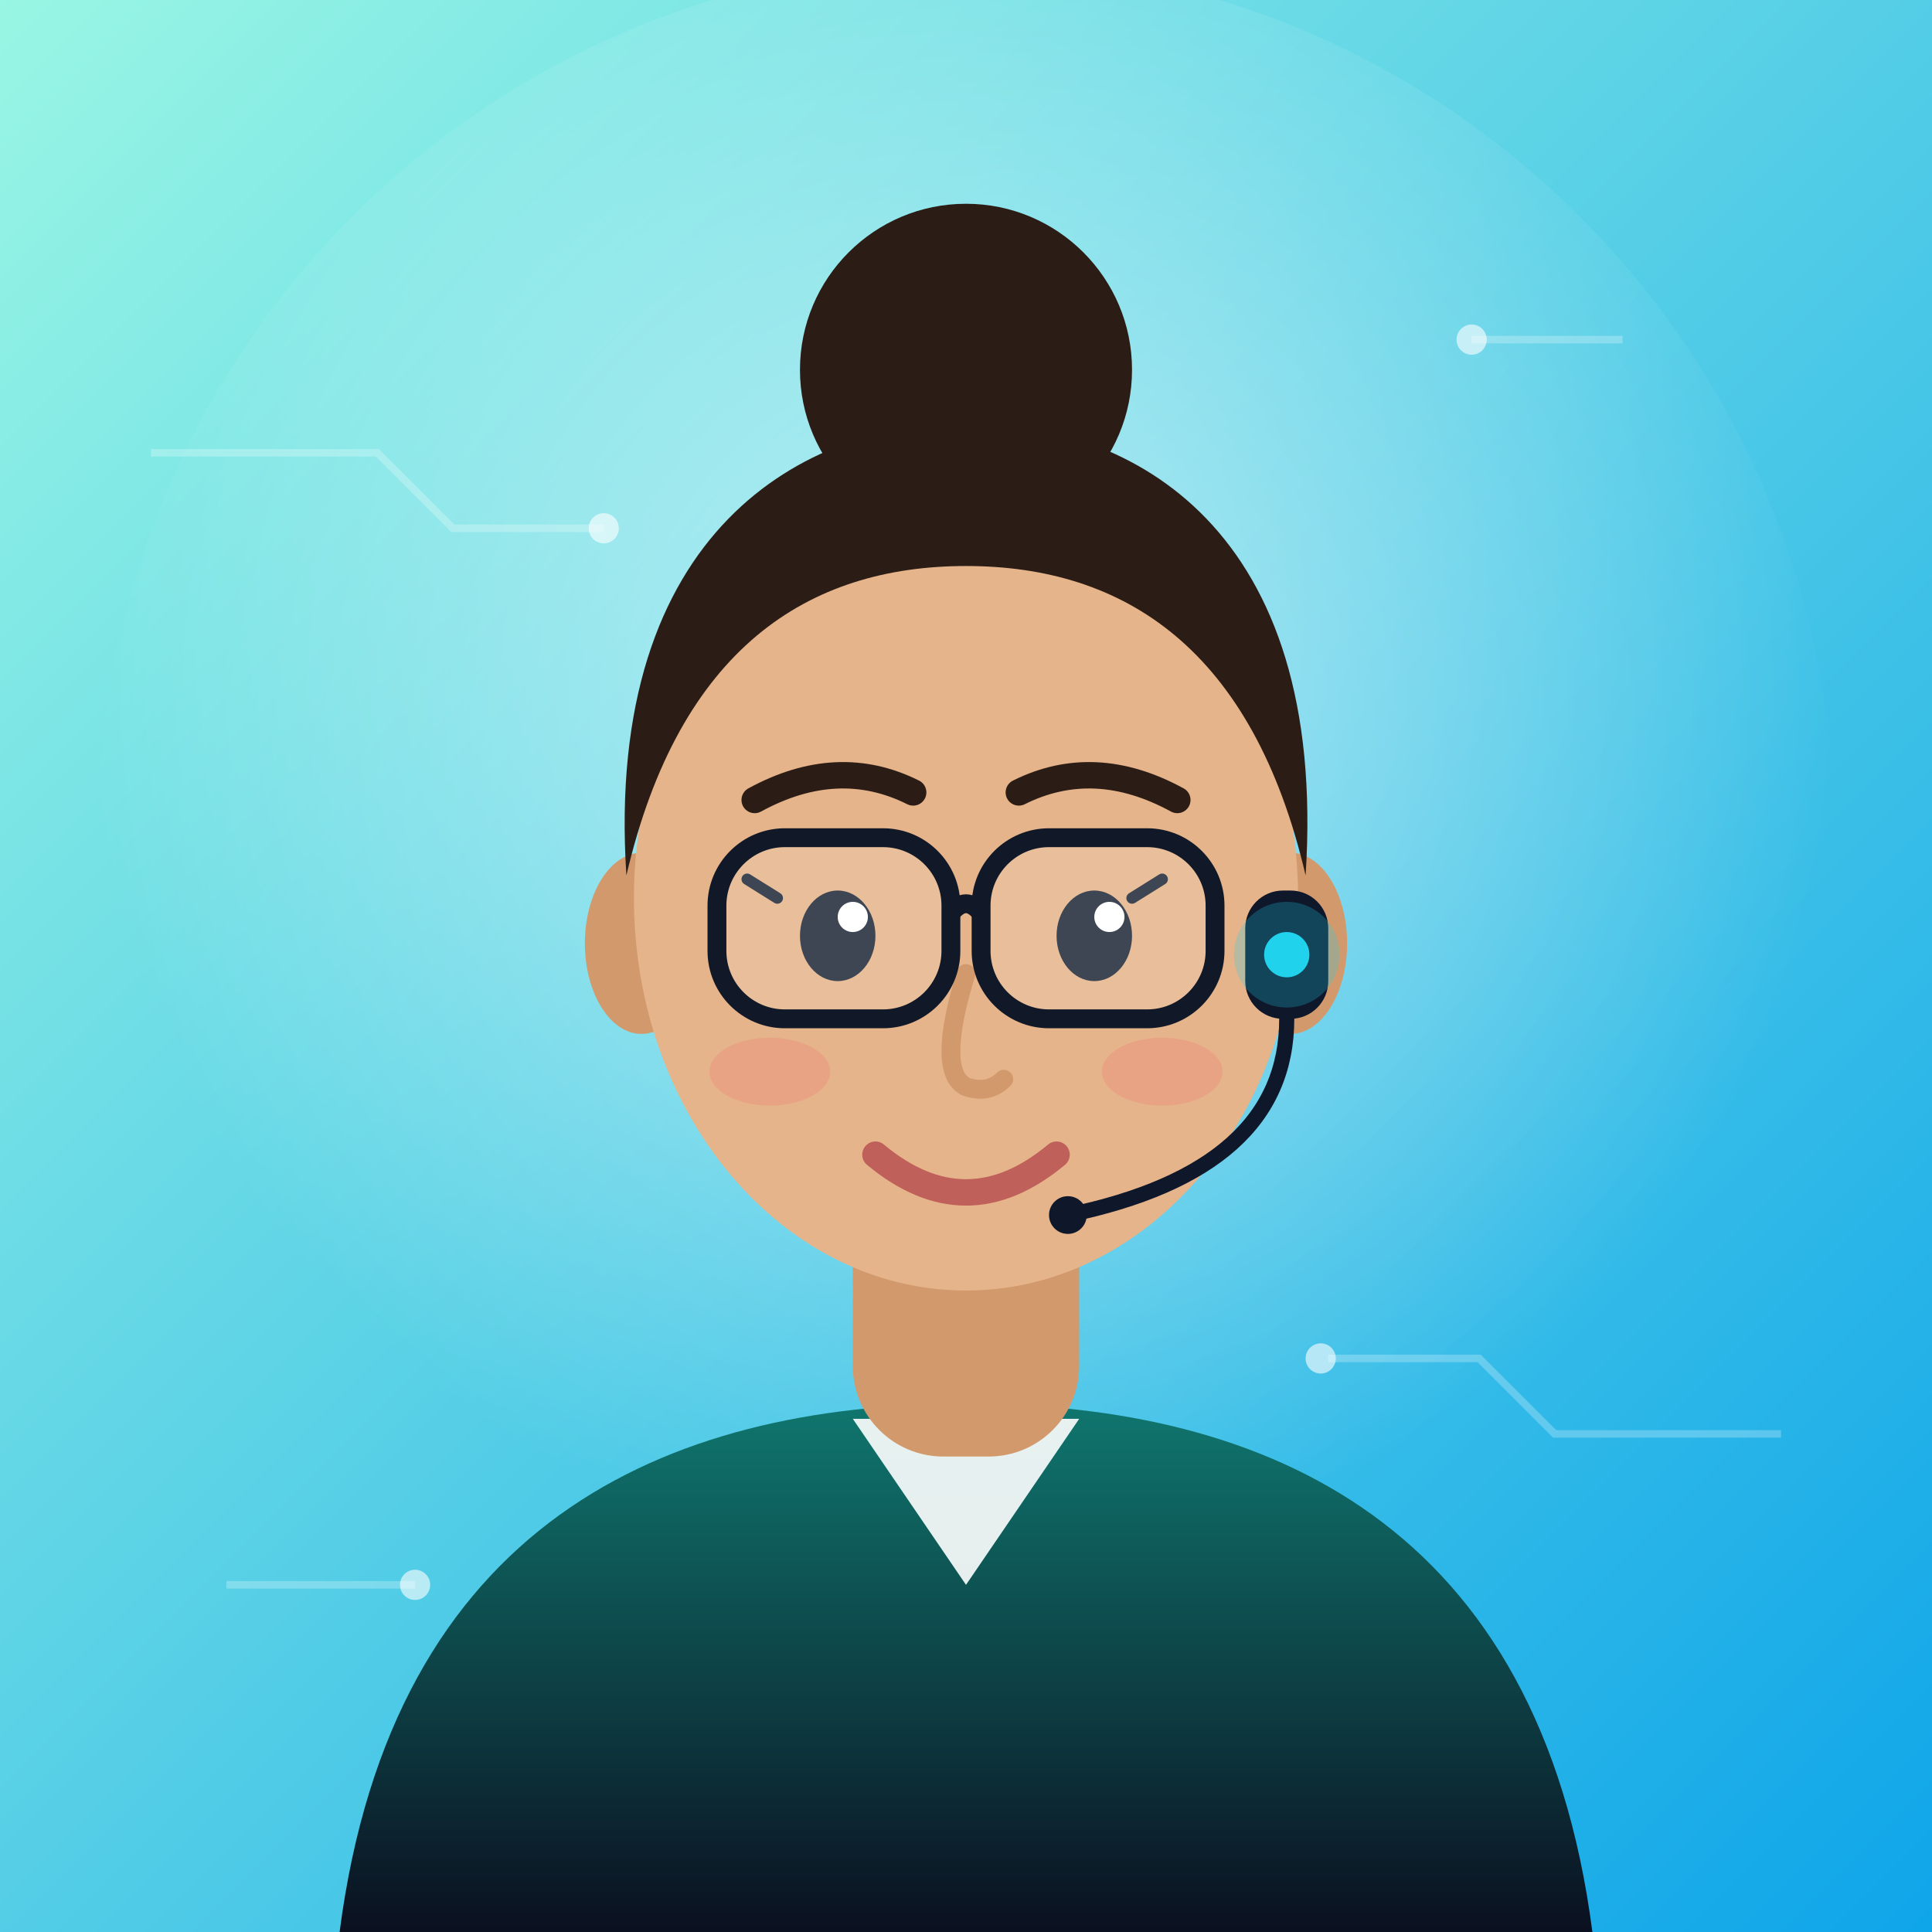
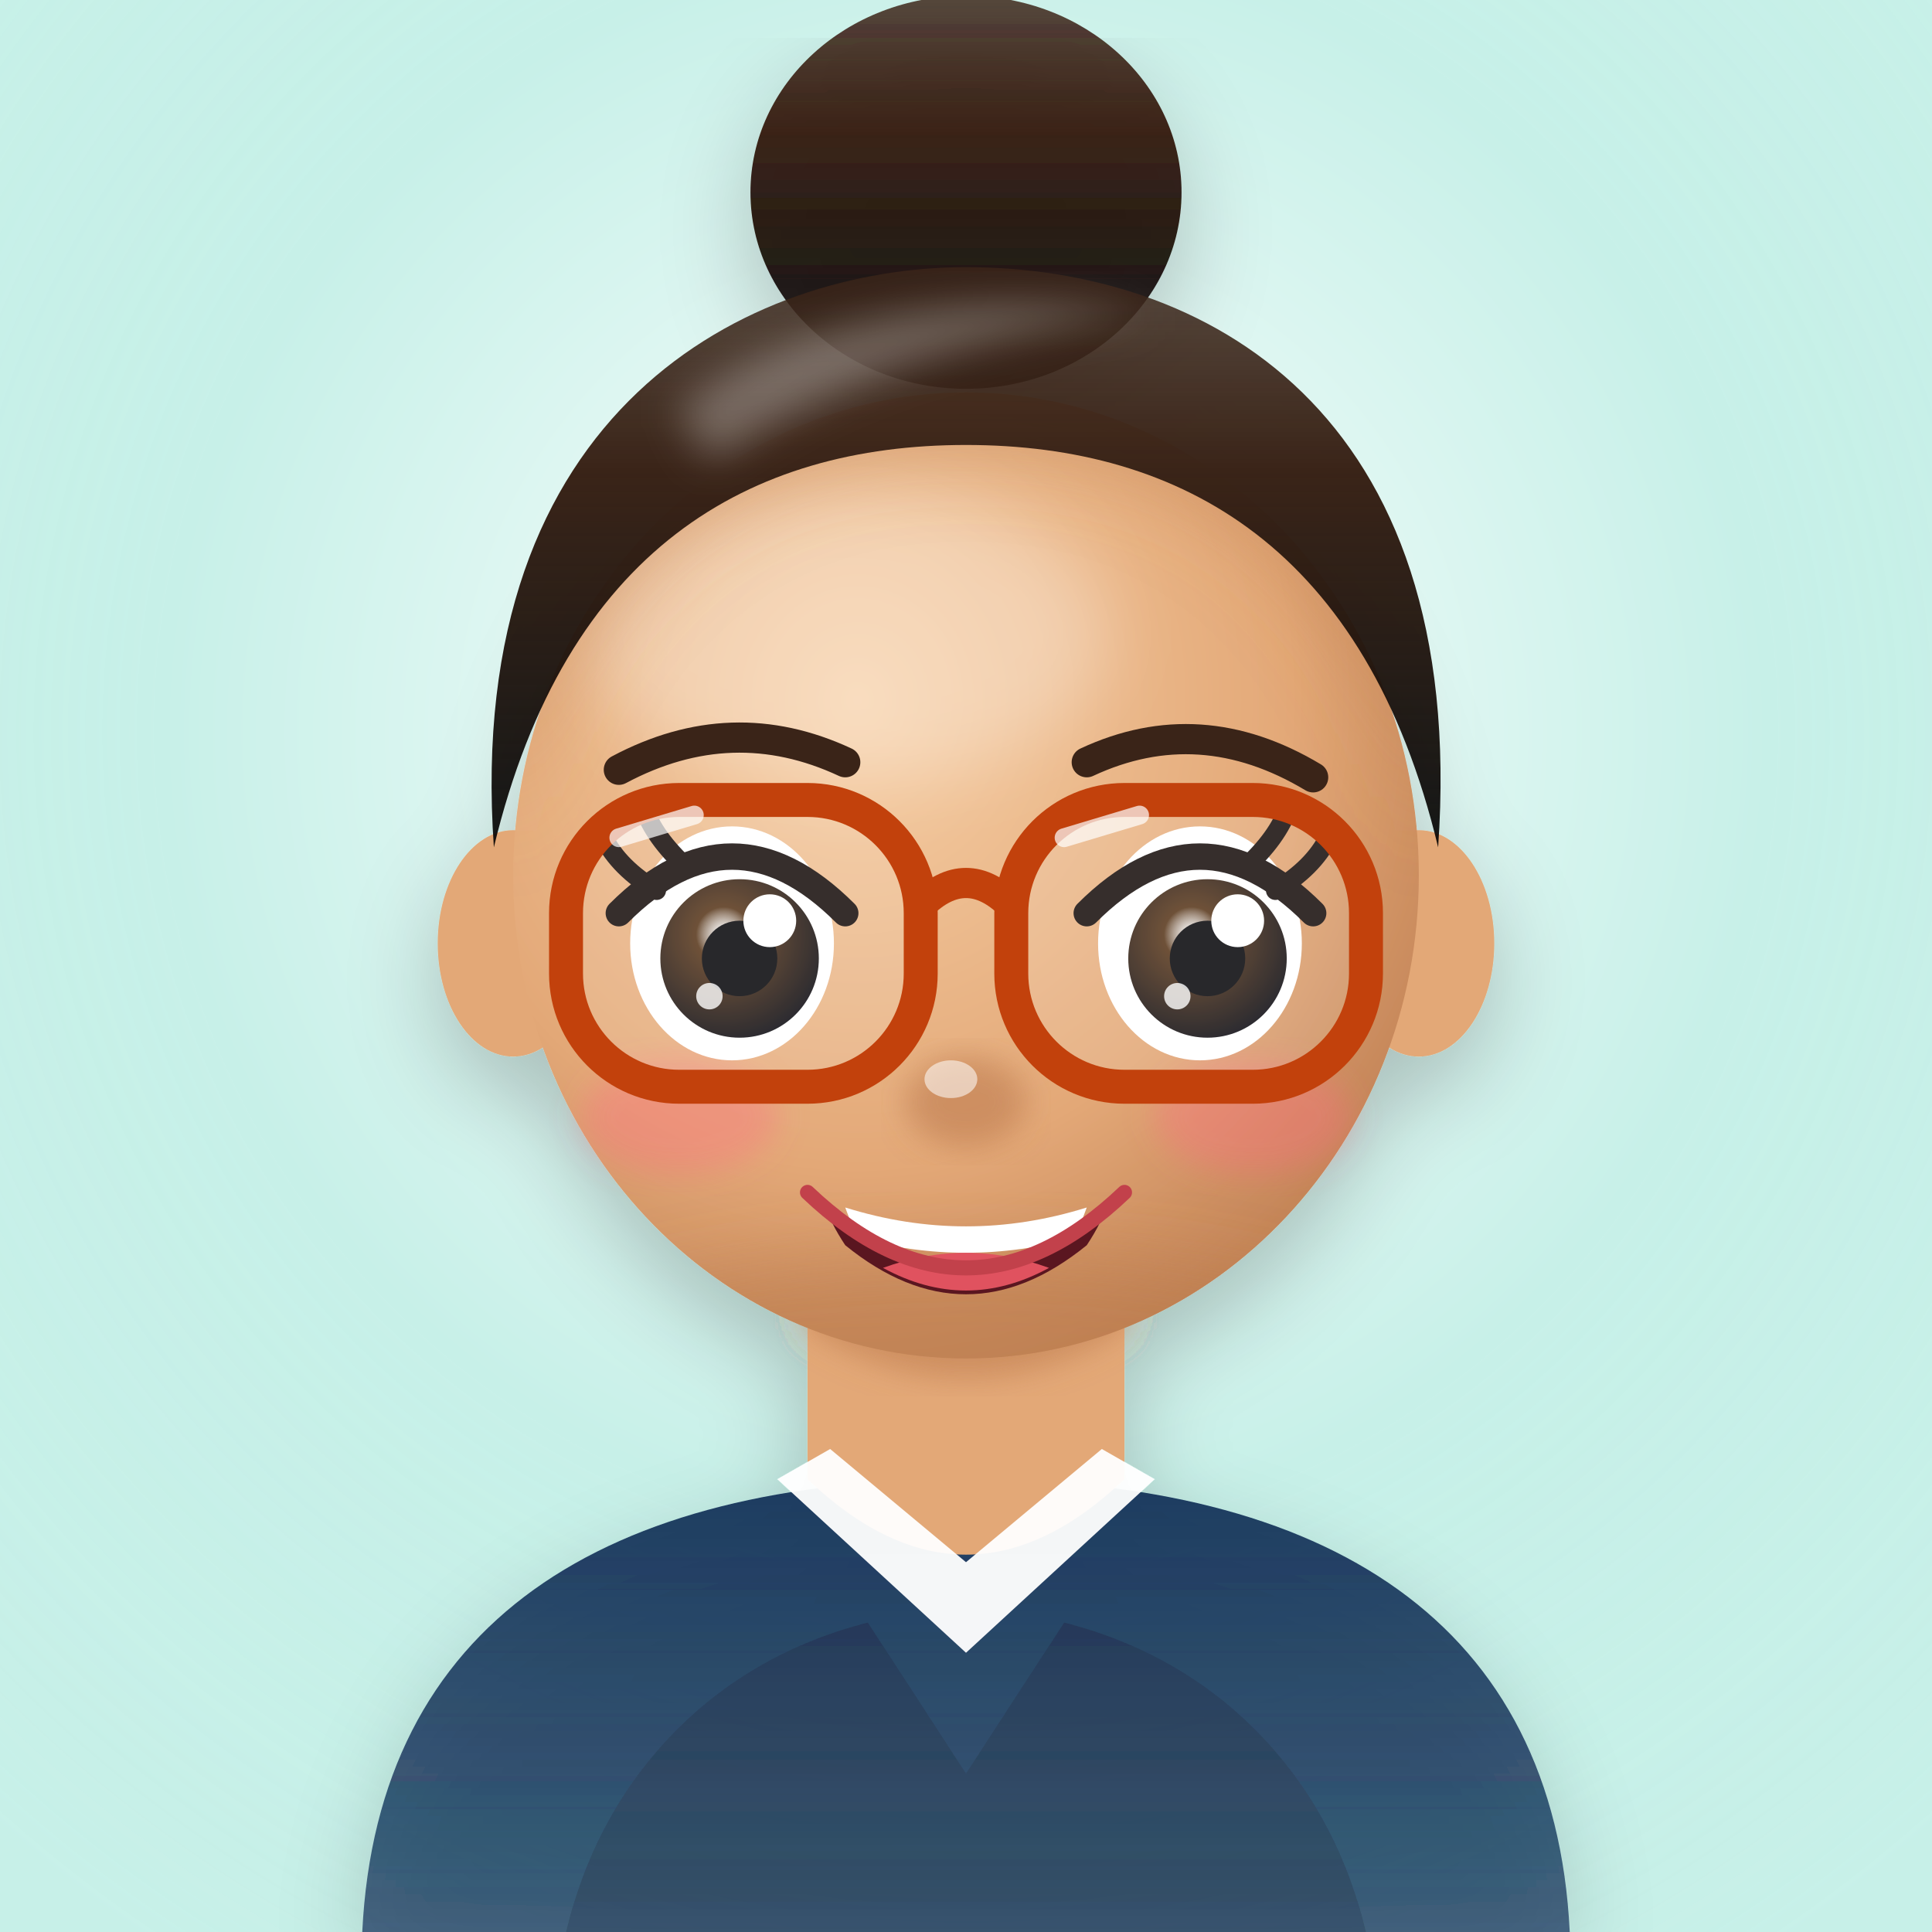
<svg xmlns="http://www.w3.org/2000/svg" viewBox="0 0 512 512" width="512" height="512">
  <defs>
-     <linearGradient id="fond" x1="0" y1="0" x2="1" y2="1">
-       <stop offset="0" stop-color="#99f6e4" />
-       <stop offset="1" stop-color="#0ea5e9" />
+     <radialGradient id="fond" cx=".5" cy=".38" r=".75">
+       <stop offset="0" stop-color="#ffffff" />
+       <stop offset=".55" stop-color="#c7f0e8" />
+       <stop offset="1" stop-color="#c7f0e8" stop-opacity=".85" />
+     </radialGradient>
+     <radialGradient id="peau" cx=".38" cy=".32" r=".8">
+       <stop offset="0" stop-color="#f6cfa6" />
+       <stop offset=".6" stop-color="#e3a877" />
+       <stop offset="1" stop-color="#b9784c" />
+     </radialGradient>
+     <radialGradient id="iris" cx=".4" cy=".35" r=".7">
+       <stop offset="0" stop-color="#ffffff" stop-opacity=".5" />
+       <stop offset=".25" stop-color="#5b3a1e" />
+       <stop offset="1" stop-color="#0d0d14" />
+     </radialGradient>
+     <linearGradient id="cheveux" x1="0" y1="0" x2="0" y2="1">
+       <stop offset="0" stop-color="#3a2418" stop-opacity=".82" />
+       <stop offset=".35" stop-color="#3a2418" />
+       <stop offset="1" stop-color="#000000" stop-opacity=".9" />
    </linearGradient>
-     <radialGradient id="halo" cx=".5" cy=".42" r=".5">
-       <stop offset="0" stop-color="#ffffff" stop-opacity=".55" />
-       <stop offset="1" stop-color="#ffffff" stop-opacity="0" />
-     </radialGradient>
-     <linearGradient id="habit" x1="0" y1="0" x2="0" y2="1">
-       <stop offset="0" stop-color="#0f766e" />
-       <stop offset="1" stop-color="#0b1020" />
+     <linearGradient id="haut" x1="0" y1="0" x2="0" y2="1">
+       <stop offset="0" stop-color="#1e3a5f" />
+       <stop offset="1" stop-color="#1e3a5f" stop-opacity=".75" />
    </linearGradient>
+     <filter id="flou" x="-20%" y="-20%" width="140%" height="140%">
+       <feGaussianBlur stdDeviation="9" />
+     </filter>
+     <filter id="flou2" x="-20%" y="-20%" width="140%" height="140%">
+       <feGaussianBlur stdDeviation="4" />
+     </filter>
+     <filter id="portee" x="-30%" y="-30%" width="160%" height="160%">
+       <feDropShadow dx="0" dy="10" stdDeviation="12" flood-color="#000000" flood-opacity=".22" />
+     </filter>
+     <clipPath id="tete">
+       <ellipse cx="256" cy="232" rx="120" ry="128" />
+     </clipPath>
  </defs>
+   <rect width="512" height="512" fill="#c7f0e8" />
  <rect width="512" height="512" fill="url(#fond)" />
-   <circle cx="256" cy="220" r="230" fill="url(#halo)" />
-   <g stroke="#ffffff" stroke-opacity=".25" stroke-width="2" fill="none">
-     <path d="M40 120h60l20 20h40M472 380h-60l-20-20h-40M60 420h50M430 90h-40" />
+   <g filter="url(#portee)">
+     <g fill="url(#cheveux)" transform="translate(256 232) scale(1.36 1.24) translate(-256 -238)">
+       <circle cx="256" cy="92" r="42" />
+     </g>
+     <path fill="url(#haut)" d="M96 512C100 430 160 392 256 392C352 392 412 430 416 512Z" />
+     <path fill="#000000" fill-opacity=".12" d="M150 512C160 470 190 440 230 430L256 470L282 430C322 440 352 470 362 512Z" />
+     <path fill="#e3a877" d="M214 340h84v52q-42 40-84 0Z" />
+     <path fill="#b9784c" fill-opacity=".55" d="M214 352q42 26 84 0v-12h-84Z" filter="url(#flou2)" />
+     <path fill="#ffffff" fill-opacity=".95" d="M206 392l50 46l50-46l-14-8l-36 30l-36-30Z" />
+     <ellipse cx="136" cy="250" rx="20" ry="30" fill="#e3a877" />
+     <ellipse cx="376" cy="250" rx="20" ry="30" fill="#e3a877" />
+     <ellipse cx="256" cy="232" rx="120" ry="128" fill="url(#peau)" />
  </g>
-   <g fill="#ffffff" fill-opacity=".6">
-     <circle cx="160" cy="140" r="4" />
-     <circle cx="350" cy="360" r="4" />
-     <circle cx="110" cy="420" r="4" />
-     <circle cx="390" cy="90" r="4" />
+   <g clip-path="url(#tete)">
+     <ellipse cx="256" cy="372" rx="130" ry="40" fill="#b9784c" fill-opacity=".45" filter="url(#flou)" />
+     <ellipse cx="224" cy="168" rx="70" ry="40" fill="#ffffff" fill-opacity=".28" filter="url(#flou)" />
+     <g fill="#b9784c" fill-opacity=".45" filter="url(#flou)" transform="translate(256 232) scale(1.36 1.24) translate(-256 -238)">
+       <path d="M164 232C158 138 214 108 256 108C302 108 354 138 348 232C334 168 298 146 256 146C214 146 178 168 164 232Z" />
+     </g>
  </g>
-   <circle cx="256" cy="98" r="44" fill="#2b1d16" />
-   <path fill="url(#habit)" d="M90 512C104 404 176 372 256 372C336 372 408 404 422 512Z" />
-   <path fill="#ffffff" fill-opacity=".9" d="M226 376L256 420L286 376Z" />
-   <rect x="226" y="300" width="60" height="86" rx="24" fill="#d29a6c" />
-   <ellipse cx="170" cy="250" rx="15" ry="24" fill="#d29a6c" />
-   <ellipse cx="342" cy="250" rx="15" ry="24" fill="#d29a6c" />
-   <ellipse cx="256" cy="238" rx="88" ry="104" fill="#e6b48a" />
-   <path fill="#2b1d16" d="M166 232C160 140 214 112 256 112C300 112 352 140 346 232C332 172 298 150 256 150C214 150 180 172 166 232Z" />
-   <path d="M200 212q22-12 42-2M270 210q20-10 42 2" stroke="#2b1d16" stroke-width="7" stroke-linecap="round" fill="none" />
-   <ellipse cx="222" cy="248" rx="10" ry="12" fill="#1f2937" />
-   <ellipse cx="290" cy="248" rx="10" ry="12" fill="#1f2937" />
-   <circle cx="226" cy="243" r="4" fill="#ffffff" />
-   <circle cx="294" cy="243" r="4" fill="#ffffff" />
-   <path d="M206 238l-8-5M300 238l8-5" stroke="#1f2937" stroke-width="3" stroke-linecap="round" />
-   <path d="M256 258q-8 26 0 30q6 2 10-2" stroke="#d29a6c" stroke-width="5" stroke-linecap="round" fill="none" />
-   <ellipse cx="204" cy="284" rx="16" ry="9" fill="#f43f5e" fill-opacity=".14" />
-   <ellipse cx="308" cy="284" rx="16" ry="9" fill="#f43f5e" fill-opacity=".14" />
-   <path d="M232 306q24 20 48 0" stroke="#c0605a" stroke-width="7" stroke-linecap="round" fill="none" />
-   <g fill="#ffffff22" stroke="#111827" stroke-width="5">
-     <rect x="190" y="222" width="62" height="48" rx="18" />
-     <rect x="260" y="222" width="62" height="48" rx="18" />
+   <ellipse cx="180" cy="296" rx="26" ry="15" fill="#ff6b81" fill-opacity=".35" filter="url(#flou2)" />
+   <ellipse cx="332" cy="296" rx="26" ry="15" fill="#ff6b81" fill-opacity=".35" filter="url(#flou2)" />
+   <ellipse cx="194" cy="250" rx="27" ry="31" fill="#ffffff" />
+   <circle cx="196" cy="254" r="21" fill="url(#iris)" />
+   <circle cx="196" cy="254" r="10" fill="#0b0b0f" />
+   <circle cx="204" cy="244" r="7" fill="#ffffff" />
+   <circle cx="188" cy="264" r="3.5" fill="#ffffff" fill-opacity=".8" />
+   <path d="M164 242q30-30 60 0" stroke="#1b1210" stroke-width="7" fill="none" stroke-linecap="round" />
+   <ellipse cx="318" cy="250" rx="27" ry="31" fill="#ffffff" />
+   <circle cx="320" cy="254" r="21" fill="url(#iris)" />
+   <circle cx="320" cy="254" r="10" fill="#0b0b0f" />
+   <circle cx="328" cy="244" r="7" fill="#ffffff" />
+   <circle cx="312" cy="264" r="3.5" fill="#ffffff" fill-opacity=".8" />
+   <path d="M288 242q30-30 60 0" stroke="#1b1210" stroke-width="7" fill="none" stroke-linecap="round" />
+   <path d="M174 236q-10-6-14-14M180 228q-8-8-10-16M338 236q10-6 14-14M332 228q8-8 10-16" stroke="#1b1210" stroke-width="5" stroke-linecap="round" fill="none" />
+   <path d="M164 204q30-16 60-2M288 202q30-14 60 4" stroke="#3a2418" stroke-width="8" stroke-linecap="round" fill="none" />
+   <ellipse cx="256" cy="292" rx="16" ry="12" fill="#b9784c" fill-opacity=".55" filter="url(#flou2)" />
+   <ellipse cx="252" cy="286" rx="7" ry="5" fill="#ffffff" fill-opacity=".55" />
+   <path d="M218 318q38 34 76 0q-2 6-6 12q-32 26-64 0q-4-6-6-12Z" fill="#5a1620" />
+   <path d="M224 320q32 10 64 0l-3 8q-29 8-58 0Z" fill="#ffffff" />
+   <path d="M234 336q22 12 44 0q-22-8-44 0Z" fill="#e0525f" />
+   <path d="M214 316q42 40 84 0" stroke="#c2414b" stroke-width="4" fill="none" stroke-linecap="round" />
+   <g fill="url(#cheveux)" transform="translate(256 232) scale(1.36 1.24) translate(-256 -238)">
+     <path d="M164 232C158 138 214 108 256 108C302 108 354 138 348 232C334 168 298 146 256 146C214 146 178 168 164 232Z" />
  </g>
-   <path d="M252 242q4-5 8 0" stroke="#111827" stroke-width="5" fill="none" />
-   <g>
-     <rect x="330" y="236" width="22" height="34" rx="10" fill="#0f172a" />
-     <circle cx="341" cy="253" r="6" fill="#22d3ee" />
-     <circle cx="341" cy="253" r="14" fill="#22d3ee" fill-opacity=".25" />
-     <path d="M341 270q0 40-58 52" stroke="#0f172a" stroke-width="4" fill="none" stroke-linecap="round" />
-     <circle cx="283" cy="322" r="5" fill="#0f172a" />
+   <g fill="#ffffff" fill-opacity=".28" filter="url(#flou2)" transform="translate(256 232) scale(1.36 1.24) translate(-256 -238)">
+     <path d="M200 138C222 118 258 112 292 118C262 122 232 130 206 150Z" />
  </g>
+   <g fill="#ffffff" fill-opacity=".12" stroke="#c2410c" stroke-width="9" stroke-linejoin="round">
+     <rect x="150" y="212" width="94" height="76" rx="30" />
+     <rect x="268" y="212" width="94" height="76" rx="30" />
+   </g>
+   <path d="M244 240q12-12 24 0" stroke="#c2410c" stroke-width="8" fill="none" />
+   <path d="M164 222l20-6M282 222l20-6" stroke="#ffffff" stroke-opacity=".7" stroke-width="5" stroke-linecap="round" />
</svg>
